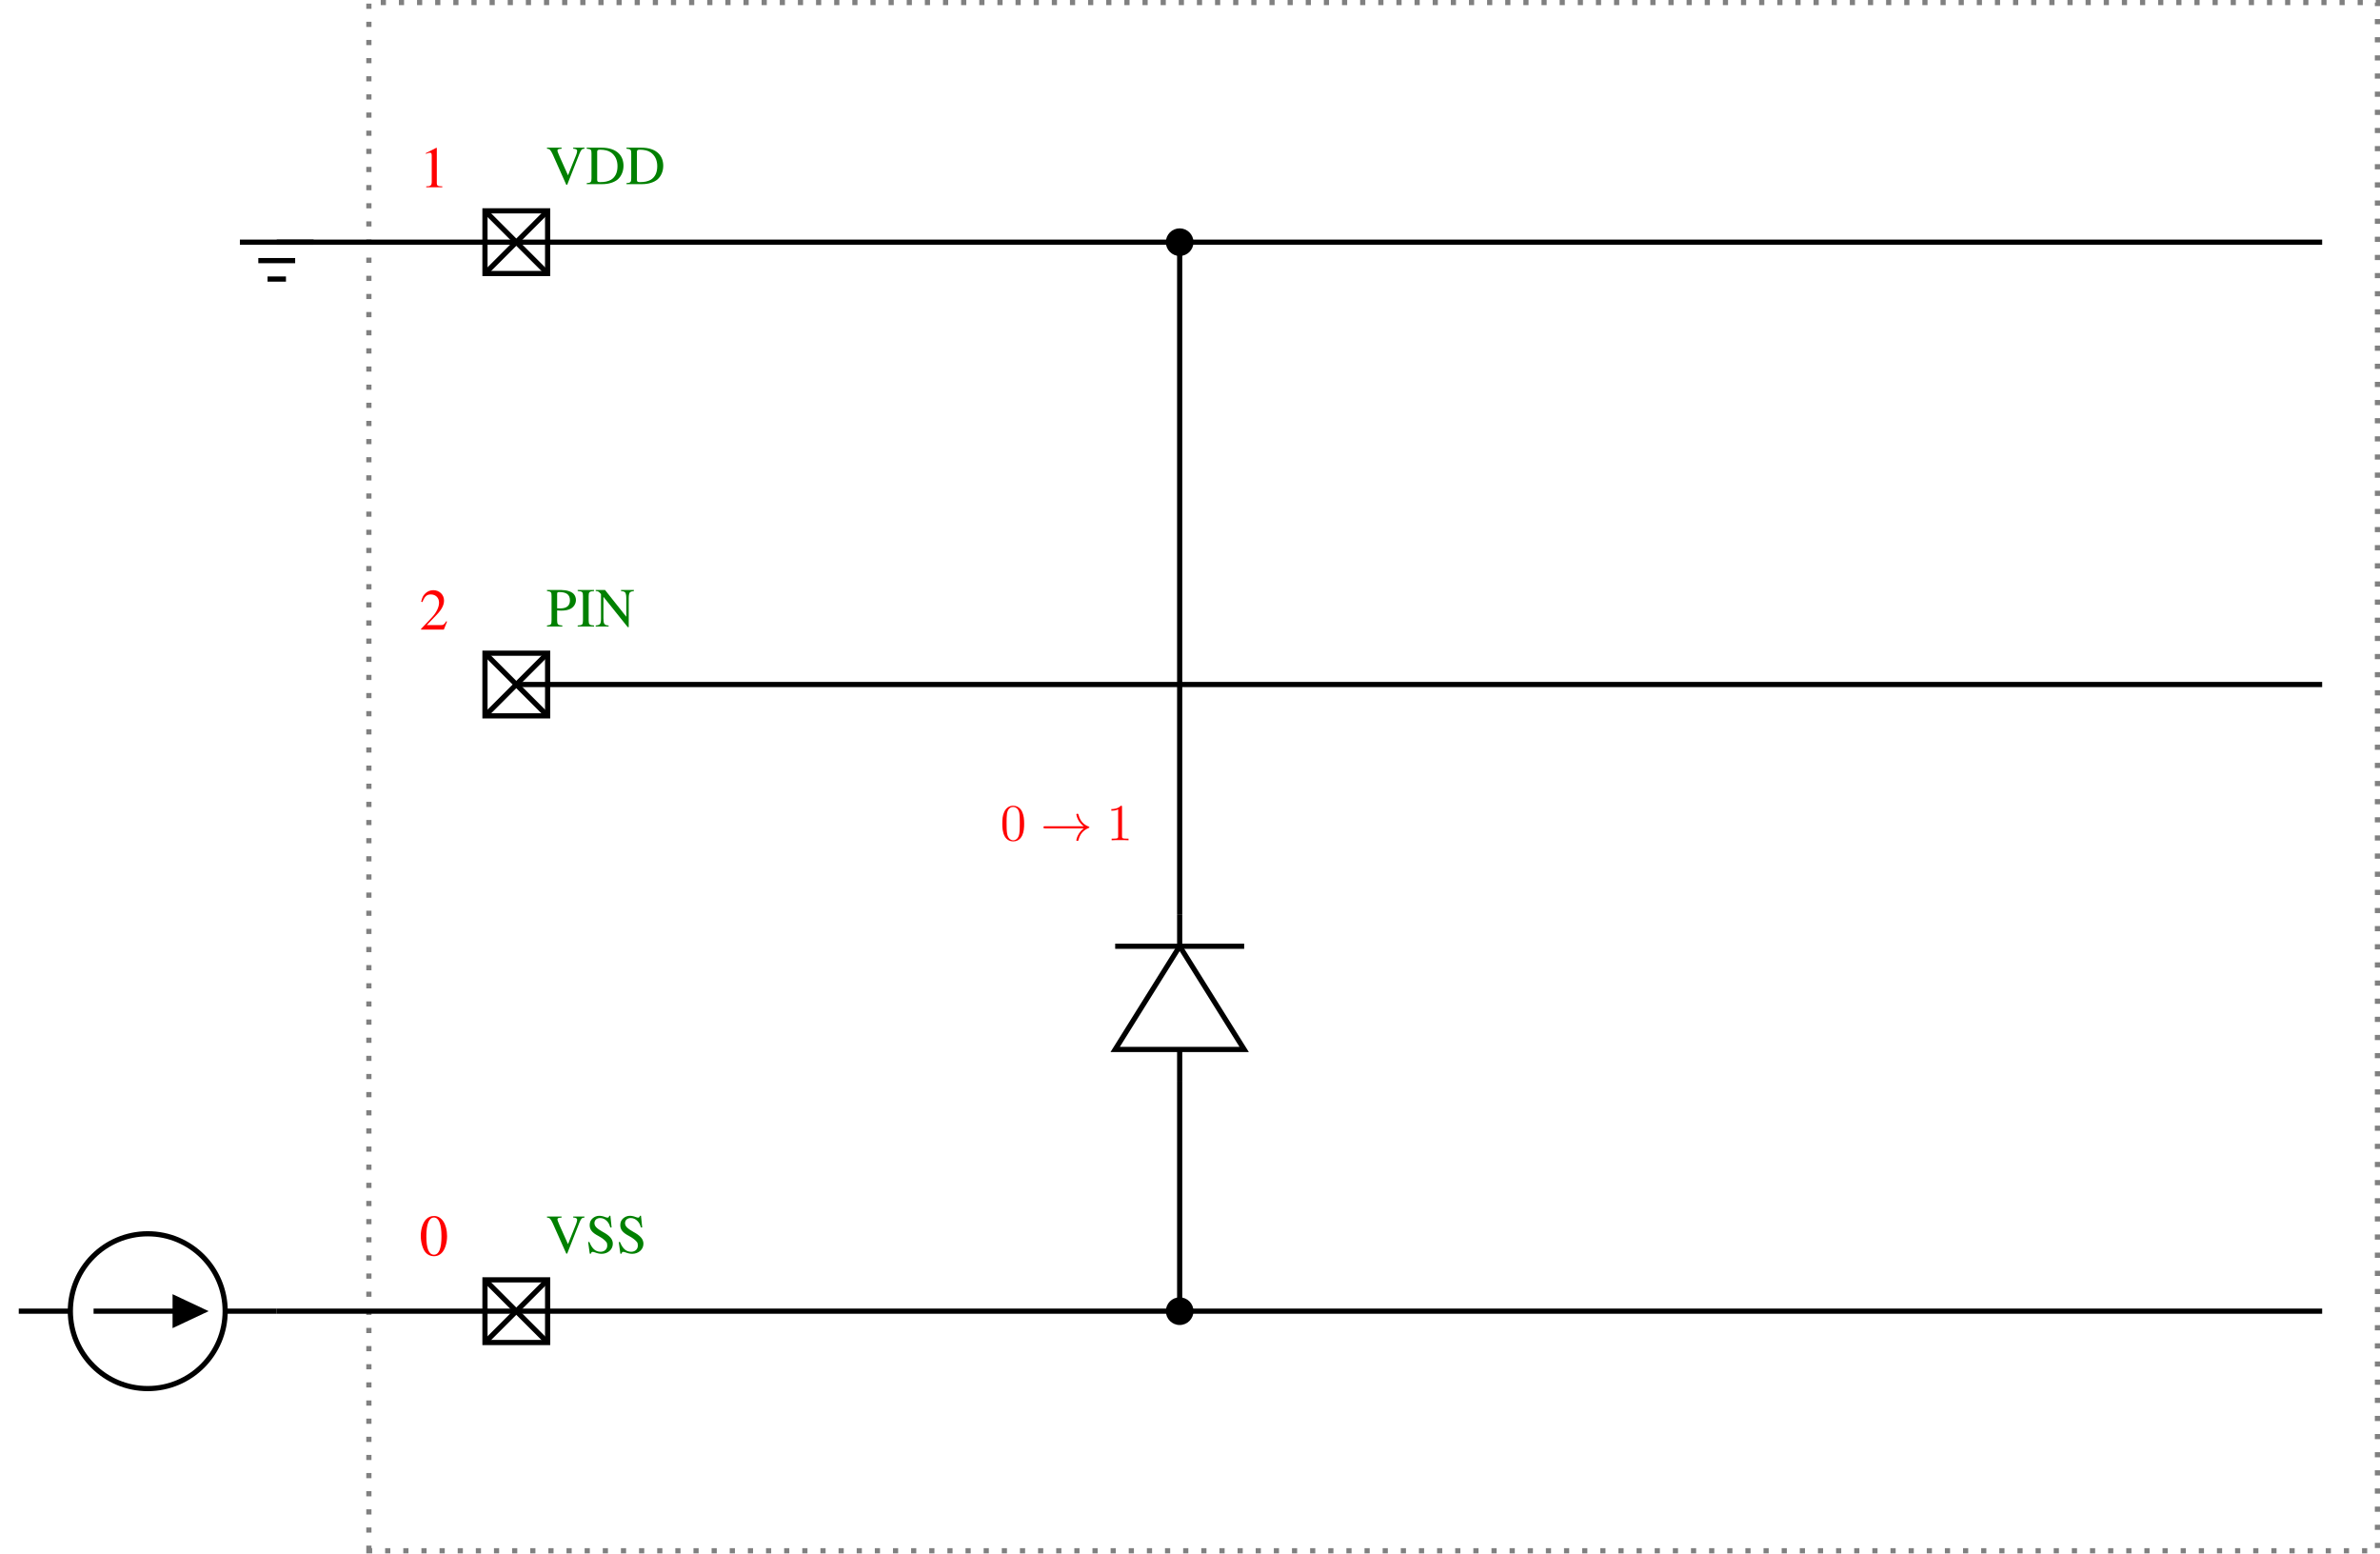
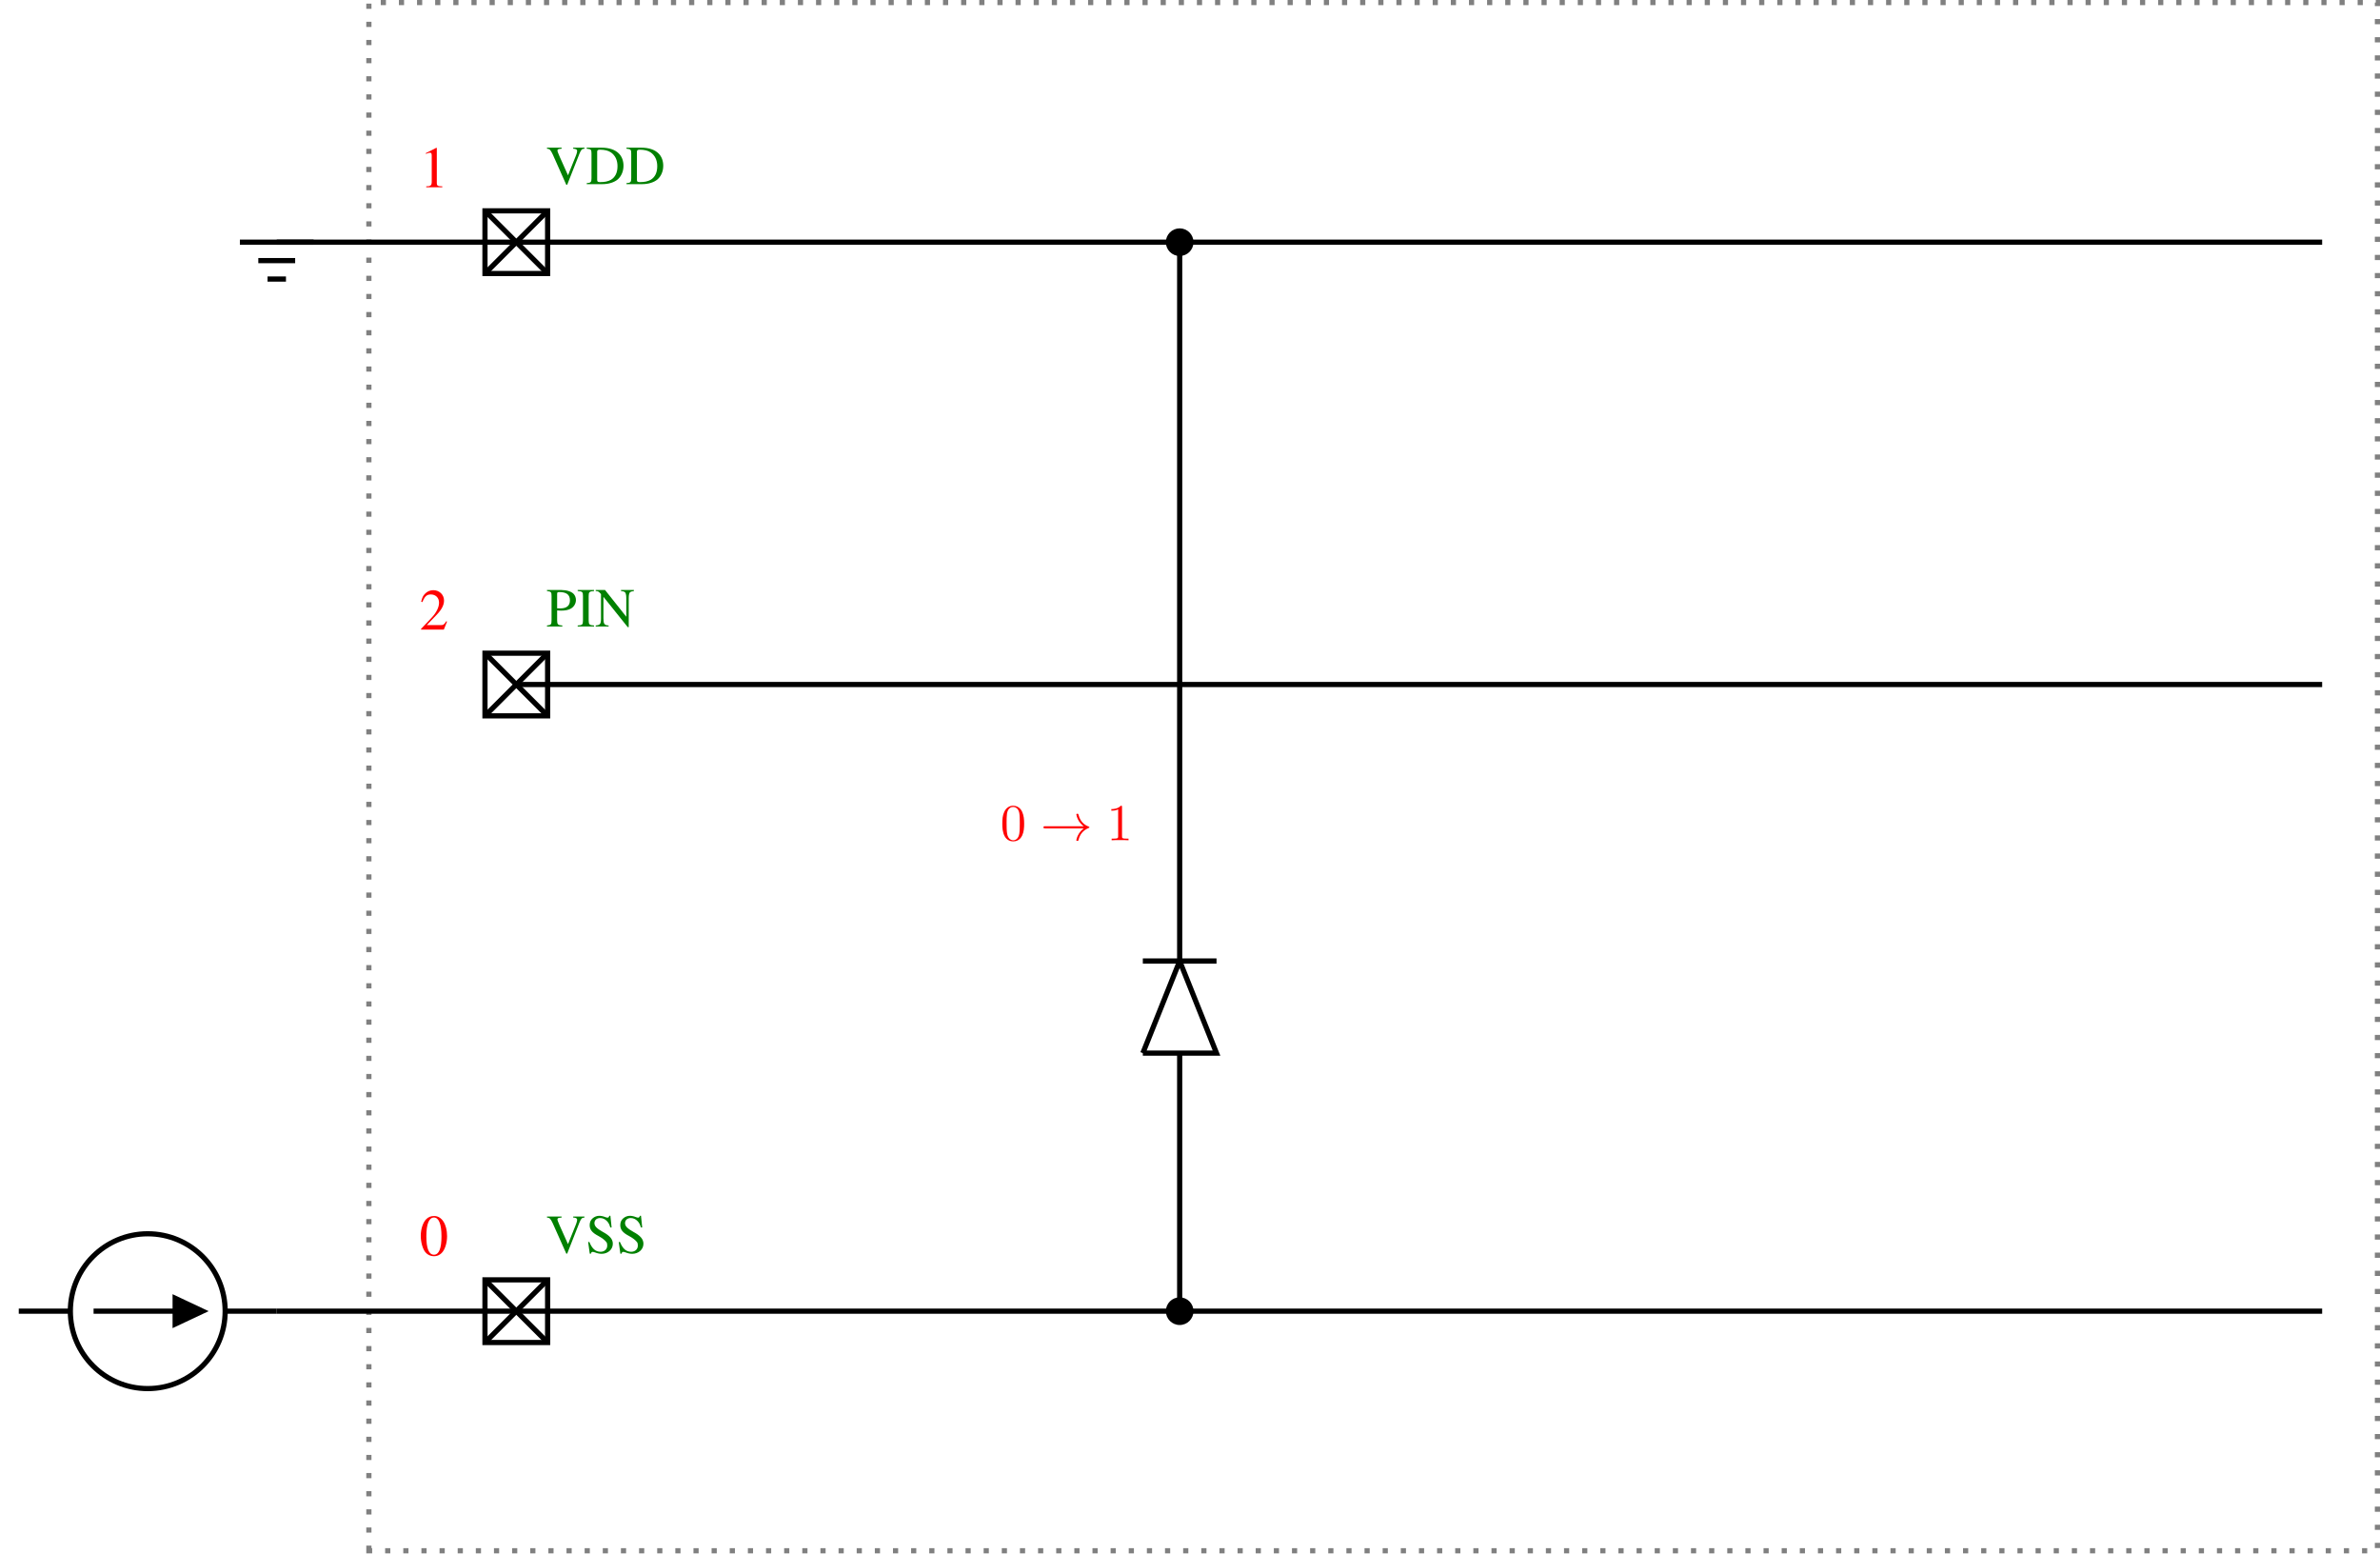
<svg xmlns="http://www.w3.org/2000/svg" xmlns:xlink="http://www.w3.org/1999/xlink" width="366.122pt" height="238.907pt" viewBox="0 0 366.122 238.907">
  <defs>
    <g>
      <g id="glyph-0-0">
        <path d="M 5.906 -5.609 L 4.172 -5.609 L 4.172 -5.453 C 4.625 -5.422 4.781 -5.328 4.781 -5.094 C 4.781 -4.953 4.719 -4.719 4.625 -4.469 L 3.375 -1.359 L 2.094 -4.219 C 1.828 -4.844 1.75 -5.031 1.75 -5.172 C 1.75 -5.328 1.875 -5.406 2.141 -5.422 C 2.172 -5.422 2.266 -5.438 2.391 -5.453 L 2.391 -5.609 L 0.141 -5.609 L 0.141 -5.453 C 0.547 -5.422 0.672 -5.312 1.031 -4.562 L 3.109 0.094 L 3.25 0.094 L 5.125 -4.656 C 5.406 -5.328 5.5 -5.422 5.906 -5.453 Z M 5.906 -5.609 " />
      </g>
      <g id="glyph-0-1">
        <path d="M 0.875 -0.922 C 0.875 -0.312 0.781 -0.203 0.141 -0.156 L 0.141 0 L 2.547 0 C 3.516 0 4.406 -0.281 4.938 -0.75 C 5.484 -1.25 5.797 -2 5.797 -2.828 C 5.797 -3.594 5.547 -4.25 5.078 -4.719 C 4.5 -5.297 3.578 -5.609 2.422 -5.609 L 0.141 -5.609 L 0.141 -5.453 C 0.797 -5.391 0.875 -5.312 0.875 -4.688 Z M 1.75 -4.969 C 1.75 -5.219 1.844 -5.297 2.188 -5.297 C 2.906 -5.297 3.469 -5.156 3.875 -4.875 C 4.531 -4.406 4.875 -3.688 4.875 -2.766 C 4.875 -1.766 4.531 -1.062 3.844 -0.656 C 3.406 -0.422 2.922 -0.312 2.188 -0.312 C 1.844 -0.312 1.75 -0.391 1.75 -0.656 Z M 1.75 -4.969 " />
      </g>
      <g id="glyph-0-2">
        <path d="M 1.703 -2.469 C 1.938 -2.453 2.078 -2.438 2.297 -2.438 C 2.953 -2.438 3.406 -2.531 3.781 -2.734 C 4.281 -3 4.594 -3.516 4.594 -4.078 C 4.594 -4.422 4.469 -4.75 4.25 -5 C 3.906 -5.375 3.172 -5.609 2.375 -5.609 L 0.141 -5.609 L 0.141 -5.453 C 0.766 -5.375 0.844 -5.297 0.844 -4.688 L 0.844 -1.016 C 0.844 -0.312 0.781 -0.219 0.141 -0.156 L 0.141 0 L 2.5 0 L 2.5 -0.156 C 1.844 -0.188 1.703 -0.312 1.703 -0.922 Z M 1.703 -5 C 1.703 -5.234 1.766 -5.297 2 -5.297 C 3.141 -5.297 3.672 -4.891 3.672 -4.016 C 3.672 -3.203 3.172 -2.781 2.188 -2.781 C 2.031 -2.781 1.906 -2.781 1.703 -2.797 Z M 1.703 -5 " />
      </g>
      <g id="glyph-0-3">
        <path d="M 0.969 -0.922 C 0.969 -0.281 0.859 -0.188 0.156 -0.156 L 0.156 0 L 2.672 0 L 2.672 -0.156 C 1.969 -0.188 1.844 -0.312 1.844 -0.922 L 1.844 -4.688 C 1.844 -5.297 1.953 -5.406 2.672 -5.453 L 2.672 -5.609 L 0.156 -5.609 L 0.156 -5.453 C 0.875 -5.406 0.969 -5.312 0.969 -4.688 Z M 0.969 -0.922 " />
      </g>
      <g id="glyph-0-4">
        <path d="M 5.188 0.094 L 5.188 -4.359 C 5.188 -4.875 5.266 -5.188 5.422 -5.297 C 5.547 -5.375 5.672 -5.406 5.984 -5.453 L 5.984 -5.609 L 4 -5.609 L 4 -5.453 C 4.312 -5.422 4.438 -5.391 4.562 -5.312 C 4.734 -5.188 4.812 -4.891 4.812 -4.359 L 4.812 -1.5 L 1.547 -5.609 L 0.109 -5.609 L 0.109 -5.453 C 0.469 -5.453 0.578 -5.375 0.922 -4.984 L 0.922 -1.25 C 0.922 -0.375 0.797 -0.219 0.109 -0.156 L 0.109 0 L 2.094 0 L 2.094 -0.156 C 1.438 -0.188 1.297 -0.391 1.297 -1.25 L 1.297 -4.562 L 5.031 0.094 Z M 5.188 0.094 " />
      </g>
      <g id="glyph-0-5">
        <path d="M 3.781 -5.719 L 3.609 -5.719 C 3.578 -5.531 3.484 -5.438 3.344 -5.438 C 3.25 -5.438 3.109 -5.469 2.969 -5.531 C 2.656 -5.656 2.344 -5.719 2.062 -5.719 C 1.703 -5.719 1.328 -5.578 1.047 -5.328 C 0.75 -5.078 0.594 -4.719 0.594 -4.281 C 0.594 -3.594 0.969 -3.125 1.922 -2.625 C 2.531 -2.297 2.969 -1.953 3.188 -1.641 C 3.266 -1.531 3.297 -1.344 3.297 -1.141 C 3.297 -0.578 2.875 -0.188 2.266 -0.188 C 1.5 -0.188 0.969 -0.656 0.547 -1.688 L 0.359 -1.688 L 0.609 0.109 L 0.797 0.109 C 0.797 -0.047 0.906 -0.172 1.031 -0.172 C 1.125 -0.172 1.266 -0.141 1.438 -0.078 C 1.75 0.047 2.094 0.125 2.438 0.125 C 3.406 0.125 4.156 -0.547 4.156 -1.422 C 4.156 -2.125 3.688 -2.672 2.578 -3.266 C 1.688 -3.766 1.328 -4.125 1.328 -4.594 C 1.328 -5.062 1.688 -5.375 2.203 -5.375 C 2.594 -5.375 2.953 -5.219 3.25 -4.906 C 3.5 -4.641 3.625 -4.422 3.766 -3.922 L 3.969 -3.922 Z M 3.781 -5.719 " />
      </g>
      <g id="glyph-1-0">
        <path d="M 2.609 -6.062 L 1 -5.25 L 1 -5.125 C 1.109 -5.172 1.203 -5.203 1.234 -5.219 C 1.406 -5.281 1.547 -5.312 1.641 -5.312 C 1.828 -5.312 1.906 -5.188 1.906 -4.891 L 1.906 -0.828 C 1.906 -0.531 1.844 -0.328 1.688 -0.25 C 1.562 -0.172 1.438 -0.141 1.062 -0.141 L 1.062 0 L 3.531 0 L 3.531 -0.141 C 2.828 -0.141 2.688 -0.234 2.688 -0.656 L 2.688 -6.047 Z M 2.609 -6.062 " />
      </g>
      <g id="glyph-1-1">
        <path d="M 4.266 -1.234 L 4.141 -1.281 C 3.812 -0.766 3.688 -0.688 3.297 -0.688 L 1.141 -0.688 L 2.656 -2.266 C 3.453 -3.094 3.797 -3.781 3.797 -4.469 C 3.797 -5.375 3.078 -6.062 2.141 -6.062 C 1.656 -6.062 1.188 -5.859 0.859 -5.5 C 0.562 -5.203 0.438 -4.922 0.281 -4.281 L 0.469 -4.234 C 0.828 -5.109 1.141 -5.406 1.766 -5.406 C 2.516 -5.406 3.031 -4.891 3.031 -4.141 C 3.031 -3.438 2.625 -2.594 1.859 -1.797 L 0.266 -0.109 L 0.266 0 L 3.766 0 Z M 4.266 -1.234 " />
      </g>
      <g id="glyph-1-2">
        <path d="M 2.281 -6.062 C 1.781 -6.062 1.406 -5.906 1.078 -5.594 C 0.562 -5.094 0.219 -4.062 0.219 -3.016 C 0.219 -2.031 0.516 -0.984 0.938 -0.484 C 1.266 -0.094 1.719 0.125 2.25 0.125 C 2.703 0.125 3.078 -0.031 3.406 -0.344 C 3.922 -0.828 4.266 -1.875 4.266 -2.953 C 4.266 -4.797 3.453 -6.062 2.281 -6.062 Z M 2.25 -5.828 C 3 -5.828 3.406 -4.812 3.406 -2.938 C 3.406 -1.062 3.016 -0.109 2.25 -0.109 C 1.469 -0.109 1.078 -1.062 1.078 -2.938 C 1.078 -4.828 1.484 -5.828 2.25 -5.828 Z M 2.25 -5.828 " />
      </g>
      <g id="glyph-2-0">
        <path d="M 3.672 -2.547 C 3.672 -3.188 3.625 -3.828 3.344 -4.422 C 2.984 -5.172 2.328 -5.312 1.984 -5.312 C 1.516 -5.312 0.938 -5.094 0.609 -4.359 C 0.344 -3.812 0.312 -3.188 0.312 -2.547 C 0.312 -1.953 0.344 -1.234 0.672 -0.625 C 1.016 0.016 1.594 0.172 1.984 0.172 C 2.422 0.172 3.016 0.016 3.375 -0.75 C 3.625 -1.297 3.672 -1.922 3.672 -2.547 Z M 1.984 0 C 1.672 0 1.203 -0.203 1.062 -0.969 C 0.969 -1.438 0.969 -2.172 0.969 -2.641 C 0.969 -3.156 0.969 -3.688 1.031 -4.109 C 1.188 -5.062 1.781 -5.125 1.984 -5.125 C 2.25 -5.125 2.766 -4.984 2.922 -4.203 C 3 -3.75 3 -3.141 3 -2.641 C 3 -2.047 3 -1.5 2.922 -1 C 2.797 -0.234 2.344 0 1.984 0 Z M 1.984 0 " />
      </g>
      <g id="glyph-2-1">
        <path d="M 2.344 -5.094 C 2.344 -5.297 2.344 -5.312 2.156 -5.312 C 1.672 -4.797 0.969 -4.797 0.703 -4.797 L 0.703 -4.547 C 0.875 -4.547 1.344 -4.547 1.75 -4.75 L 1.75 -0.625 C 1.75 -0.344 1.734 -0.25 1.016 -0.25 L 0.75 -0.25 L 0.75 0 C 1.031 -0.031 1.734 -0.031 2.047 -0.031 C 2.359 -0.031 3.062 -0.031 3.344 0 L 3.344 -0.25 L 3.078 -0.25 C 2.359 -0.25 2.344 -0.328 2.344 -0.625 Z M 2.344 -5.094 " />
      </g>
      <g id="glyph-3-0">
        <path d="M 6.641 -1.828 C 6.203 -1.5 6 -1.172 5.922 -1.062 C 5.562 -0.516 5.5 -0.016 5.5 -0.016 C 5.5 0.094 5.609 0.094 5.672 0.094 C 5.797 0.094 5.812 0.078 5.844 -0.078 C 6.031 -0.859 6.5 -1.516 7.391 -1.891 C 7.484 -1.922 7.516 -1.938 7.516 -1.984 C 7.516 -2.047 7.469 -2.078 7.453 -2.078 C 7.094 -2.219 6.141 -2.609 5.828 -3.953 C 5.812 -4.047 5.797 -4.078 5.672 -4.078 C 5.609 -4.078 5.5 -4.078 5.5 -3.969 C 5.5 -3.953 5.578 -3.453 5.906 -2.922 C 6.078 -2.688 6.297 -2.406 6.641 -2.156 L 0.719 -2.156 C 0.578 -2.156 0.438 -2.156 0.438 -1.984 C 0.438 -1.828 0.578 -1.828 0.719 -1.828 Z M 6.641 -1.828 " />
      </g>
    </g>
    <clipPath id="clip-0">
      <path clip-rule="nonzero" d="M 56 0 L 366.121 0 L 366.121 238.906 L 56 238.906 Z M 56 0 " />
    </clipPath>
  </defs>
  <g clip-path="url(#clip-0)">
    <path fill="none" stroke-width="0.797" stroke-linecap="butt" stroke-linejoin="miter" stroke="rgb(50%, 50%, 50%)" stroke-opacity="1" stroke-dasharray="0.797 1.993" stroke-miterlimit="10" d="M -22.678 -36.85 L -22.678 201.263 L 286.303 201.263 L 286.303 -36.85 Z M -22.678 -36.85 " transform="matrix(1, 0, 0, -1, 79.424, 201.658)" />
  </g>
  <path fill="none" stroke-width="0.797" stroke-linecap="butt" stroke-linejoin="miter" stroke="rgb(0%, 0%, 0%)" stroke-opacity="1" stroke-miterlimit="10" d="M 0.002 164.412 L 277.799 164.412 " transform="matrix(1, 0, 0, -1, 79.424, 201.658)" />
  <path fill="none" stroke-width="0.797" stroke-linecap="butt" stroke-linejoin="miter" stroke="rgb(0%, 0%, 0%)" stroke-opacity="1" stroke-miterlimit="10" d="M -4.819 159.592 L -4.819 169.232 L 4.818 169.232 L 4.818 159.592 Z M -4.819 159.592 " transform="matrix(1, 0, 0, -1, 79.424, 201.658)" />
  <path fill="none" stroke-width="0.797" stroke-linecap="butt" stroke-linejoin="miter" stroke="rgb(0%, 0%, 0%)" stroke-opacity="1" stroke-miterlimit="10" d="M -4.819 159.592 L 4.818 169.232 " transform="matrix(1, 0, 0, -1, 79.424, 201.658)" />
  <path fill="none" stroke-width="0.797" stroke-linecap="butt" stroke-linejoin="miter" stroke="rgb(0%, 0%, 0%)" stroke-opacity="1" stroke-miterlimit="10" d="M -4.819 169.232 L 4.818 159.592 " transform="matrix(1, 0, 0, -1, 79.424, 201.658)" />
  <g fill="rgb(0%, 50%, 0%)" fill-opacity="1">
    <use xlink:href="#glyph-0-0" x="84.003" y="28.321" />
    <use xlink:href="#glyph-0-1" x="90.117" y="28.321" />
    <use xlink:href="#glyph-0-1" x="96.231" y="28.321" />
  </g>
  <g fill="rgb(100%, 0%, 0%)" fill-opacity="1">
    <use xlink:href="#glyph-1-0" x="64.508" y="28.799" />
  </g>
  <path fill="none" stroke-width="0.797" stroke-linecap="butt" stroke-linejoin="miter" stroke="rgb(0%, 0%, 0%)" stroke-opacity="1" stroke-miterlimit="10" d="M 0.002 96.381 L 277.799 96.381 " transform="matrix(1, 0, 0, -1, 79.424, 201.658)" />
  <path fill="none" stroke-width="0.797" stroke-linecap="butt" stroke-linejoin="miter" stroke="rgb(0%, 0%, 0%)" stroke-opacity="1" stroke-miterlimit="10" d="M -4.819 91.56 L -4.819 101.197 L 4.818 101.197 L 4.818 91.56 Z M -4.819 91.56 " transform="matrix(1, 0, 0, -1, 79.424, 201.658)" />
  <path fill="none" stroke-width="0.797" stroke-linecap="butt" stroke-linejoin="miter" stroke="rgb(0%, 0%, 0%)" stroke-opacity="1" stroke-miterlimit="10" d="M -4.819 91.56 L 4.818 101.197 " transform="matrix(1, 0, 0, -1, 79.424, 201.658)" />
  <path fill="none" stroke-width="0.797" stroke-linecap="butt" stroke-linejoin="miter" stroke="rgb(0%, 0%, 0%)" stroke-opacity="1" stroke-miterlimit="10" d="M -4.819 101.197 L 4.818 91.56 " transform="matrix(1, 0, 0, -1, 79.424, 201.658)" />
  <g fill="rgb(0%, 50%, 0%)" fill-opacity="1">
    <use xlink:href="#glyph-0-2" x="84.003" y="96.353" />
    <use xlink:href="#glyph-0-3" x="88.711" y="96.353" />
    <use xlink:href="#glyph-0-4" x="91.531" y="96.353" />
  </g>
  <g fill="rgb(100%, 0%, 0%)" fill-opacity="1">
    <use xlink:href="#glyph-1-1" x="64.508" y="96.831" />
  </g>
  <path fill="none" stroke-width="0.797" stroke-linecap="butt" stroke-linejoin="miter" stroke="rgb(0%, 0%, 0%)" stroke-opacity="1" stroke-miterlimit="10" d="M 0.002 0.002 L 277.799 0.002 " transform="matrix(1, 0, 0, -1, 79.424, 201.658)" />
  <path fill="none" stroke-width="0.797" stroke-linecap="butt" stroke-linejoin="miter" stroke="rgb(0%, 0%, 0%)" stroke-opacity="1" stroke-miterlimit="10" d="M -4.819 -4.819 L -4.819 4.818 L 4.818 4.818 L 4.818 -4.819 Z M -4.819 -4.819 " transform="matrix(1, 0, 0, -1, 79.424, 201.658)" />
  <path fill="none" stroke-width="0.797" stroke-linecap="butt" stroke-linejoin="miter" stroke="rgb(0%, 0%, 0%)" stroke-opacity="1" stroke-miterlimit="10" d="M -4.819 -4.819 L 4.818 4.818 " transform="matrix(1, 0, 0, -1, 79.424, 201.658)" />
  <path fill="none" stroke-width="0.797" stroke-linecap="butt" stroke-linejoin="miter" stroke="rgb(0%, 0%, 0%)" stroke-opacity="1" stroke-miterlimit="10" d="M -4.819 4.818 L 4.818 -4.819 " transform="matrix(1, 0, 0, -1, 79.424, 201.658)" />
  <g fill="rgb(0%, 50%, 0%)" fill-opacity="1">
    <use xlink:href="#glyph-0-0" x="84.003" y="192.709" />
    <use xlink:href="#glyph-0-5" x="90.117" y="192.709" />
    <use xlink:href="#glyph-0-5" x="94.825" y="192.709" />
  </g>
  <g fill="rgb(100%, 0%, 0%)" fill-opacity="1">
    <use xlink:href="#glyph-1-2" x="64.508" y="193.083" />
  </g>
  <path fill="none" stroke-width="0.797" stroke-linecap="butt" stroke-linejoin="miter" stroke="rgb(0%, 0%, 0%)" stroke-opacity="1" stroke-miterlimit="10" d="M -76.537 0.002 L -68.6 0.002 M -44.787 0.002 L -36.85 0.002 " transform="matrix(1, 0, 0, -1, 79.424, 201.658)" />
  <path fill="none" stroke-width="0.797" stroke-linecap="butt" stroke-linejoin="miter" stroke="rgb(0%, 0%, 0%)" stroke-opacity="1" stroke-miterlimit="10" d="M -56.694 11.904 C -63.268 11.904 -68.6 6.576 -68.6 0.002 C -68.6 -6.576 -63.268 -11.905 -56.694 -11.905 C -50.119 -11.905 -44.787 -6.576 -44.787 0.002 C -44.787 6.576 -50.119 11.904 -56.694 11.904 Z M -56.694 11.904 " transform="matrix(1, 0, 0, -1, 79.424, 201.658)" />
  <path fill="none" stroke-width="0.797" stroke-linecap="butt" stroke-linejoin="miter" stroke="rgb(0%, 0%, 0%)" stroke-opacity="1" stroke-miterlimit="10" d="M -65.029 0.002 L -48.361 0.002 " transform="matrix(1, 0, 0, -1, 79.424, 201.658)" />
  <path fill-rule="nonzero" fill="rgb(0%, 0%, 0%)" fill-opacity="1" stroke-width="0.797" stroke-linecap="butt" stroke-linejoin="miter" stroke="rgb(0%, 0%, 0%)" stroke-opacity="1" stroke-miterlimit="10" d="M -52.479 0.002 L -52.479 -1.983 L -48.26 0.002 L -52.479 1.986 Z M -52.479 0.002 " transform="matrix(1, 0, 0, -1, 79.424, 201.658)" />
  <path fill="none" stroke-width="0.797" stroke-linecap="butt" stroke-linejoin="miter" stroke="rgb(0%, 0%, 0%)" stroke-opacity="1" stroke-miterlimit="10" d="M -36.85 0.002 L 0.002 0.002 " transform="matrix(1, 0, 0, -1, 79.424, 201.658)" />
  <path fill="none" stroke-width="0.797" stroke-linecap="butt" stroke-linejoin="miter" stroke="rgb(0%, 0%, 0%)" stroke-opacity="1" stroke-miterlimit="10" d="M 0.002 164.412 L -36.85 164.412 " transform="matrix(1, 0, 0, -1, 79.424, 201.658)" />
  <path fill="none" stroke-width="0.797" stroke-linecap="butt" stroke-linejoin="miter" stroke="rgb(0%, 0%, 0%)" stroke-opacity="1" stroke-miterlimit="10" d="M -42.522 164.412 L -36.85 164.412 M -36.85 164.412 L -31.182 164.412 M -39.686 161.576 L -36.85 161.576 M -36.85 161.576 L -34.018 161.576 M -38.268 158.74 L -36.85 158.74 M -36.85 158.74 L -35.432 158.74 " transform="matrix(1, 0, 0, -1, 79.424, 201.658)" />
-   <path fill="none" stroke-width="0.797" stroke-linecap="butt" stroke-linejoin="miter" stroke="rgb(0%, 0%, 0%)" stroke-opacity="1" stroke-miterlimit="10" d="M 102.049 0.002 L 102.049 35.435 " transform="matrix(1, 0, 0, -1, 79.424, 201.658)" />
-   <path fill="none" stroke-width="0.797" stroke-linecap="butt" stroke-linejoin="miter" stroke="rgb(0%, 0%, 0%)" stroke-opacity="1" stroke-miterlimit="10" d="M 102.049 35.435 L 102.049 40.252 M 102.049 56.127 L 102.049 60.947 " transform="matrix(1, 0, 0, -1, 79.424, 201.658)" />
-   <path fill="none" stroke-width="0.797" stroke-linecap="butt" stroke-linejoin="miter" stroke="rgb(0%, 0%, 0%)" stroke-opacity="1" stroke-miterlimit="10" d="M 102.049 56.127 L 92.127 40.252 L 111.971 40.252 Z M 102.049 56.127 " transform="matrix(1, 0, 0, -1, 79.424, 201.658)" />
-   <path fill="none" stroke-width="0.797" stroke-linecap="butt" stroke-linejoin="miter" stroke="rgb(0%, 0%, 0%)" stroke-opacity="1" stroke-miterlimit="10" d="M 111.971 56.127 L 92.127 56.127 " transform="matrix(1, 0, 0, -1, 79.424, 201.658)" />
-   <path fill="none" stroke-width="0.797" stroke-linecap="butt" stroke-linejoin="miter" stroke="rgb(0%, 0%, 0%)" stroke-opacity="1" stroke-miterlimit="10" d="M 102.049 60.947 L 102.049 164.412 " transform="matrix(1, 0, 0, -1, 79.424, 201.658)" />
+   <path fill="none" stroke-width="0.797" stroke-linecap="butt" stroke-linejoin="miter" stroke="rgb(0%, 0%, 0%)" stroke-opacity="1" stroke-miterlimit="10" d="M 102.049 0.002 L 102.049 39.685 " transform="matrix(1, 0, 0, -1, 79.424, 201.658)" />
+   <path fill="none" stroke-width="0.797" stroke-linecap="butt" stroke-linejoin="miter" stroke="rgb(0%, 0%, 0%)" stroke-opacity="1" stroke-miterlimit="10" d="M 96.381 39.685 L 107.717 39.685 L 102.049 53.857 L 96.381 39.685 " transform="matrix(1, 0, 0, -1, 79.424, 201.658)" />
+   <path fill="none" stroke-width="0.797" stroke-linecap="butt" stroke-linejoin="miter" stroke="rgb(0%, 0%, 0%)" stroke-opacity="1" stroke-miterlimit="10" d="M 96.381 53.857 L 107.717 53.857 " transform="matrix(1, 0, 0, -1, 79.424, 201.658)" />
+   <path fill="none" stroke-width="0.797" stroke-linecap="butt" stroke-linejoin="miter" stroke="rgb(0%, 0%, 0%)" stroke-opacity="1" stroke-miterlimit="10" d="M 102.049 53.857 L 102.049 164.412 " transform="matrix(1, 0, 0, -1, 79.424, 201.658)" />
  <path fill-rule="nonzero" fill="rgb(0%, 0%, 0%)" fill-opacity="1" d="M 183.598 201.656 C 183.598 200.484 182.648 199.531 181.473 199.531 C 180.297 199.531 179.348 200.484 179.348 201.656 C 179.348 202.832 180.297 203.785 181.473 203.785 C 182.648 203.785 183.598 202.832 183.598 201.656 Z M 183.598 201.656 " />
  <path fill-rule="nonzero" fill="rgb(0%, 0%, 0%)" fill-opacity="1" d="M 183.598 37.246 C 183.598 36.074 182.648 35.121 181.473 35.121 C 180.297 35.121 179.348 36.074 179.348 37.246 C 179.348 38.422 180.297 39.371 181.473 39.371 C 182.648 39.371 183.598 38.422 183.598 37.246 Z M 183.598 37.246 " />
  <g fill="rgb(100%, 0%, 0%)" fill-opacity="1">
    <use xlink:href="#glyph-2-0" x="153.877" y="129.234" />
  </g>
  <g fill="rgb(100%, 0%, 0%)" fill-opacity="1">
    <use xlink:href="#glyph-3-0" x="160.075" y="129.234" />
  </g>
  <g fill="rgb(100%, 0%, 0%)" fill-opacity="1">
    <use xlink:href="#glyph-2-1" x="170.259" y="129.234" />
  </g>
</svg>
